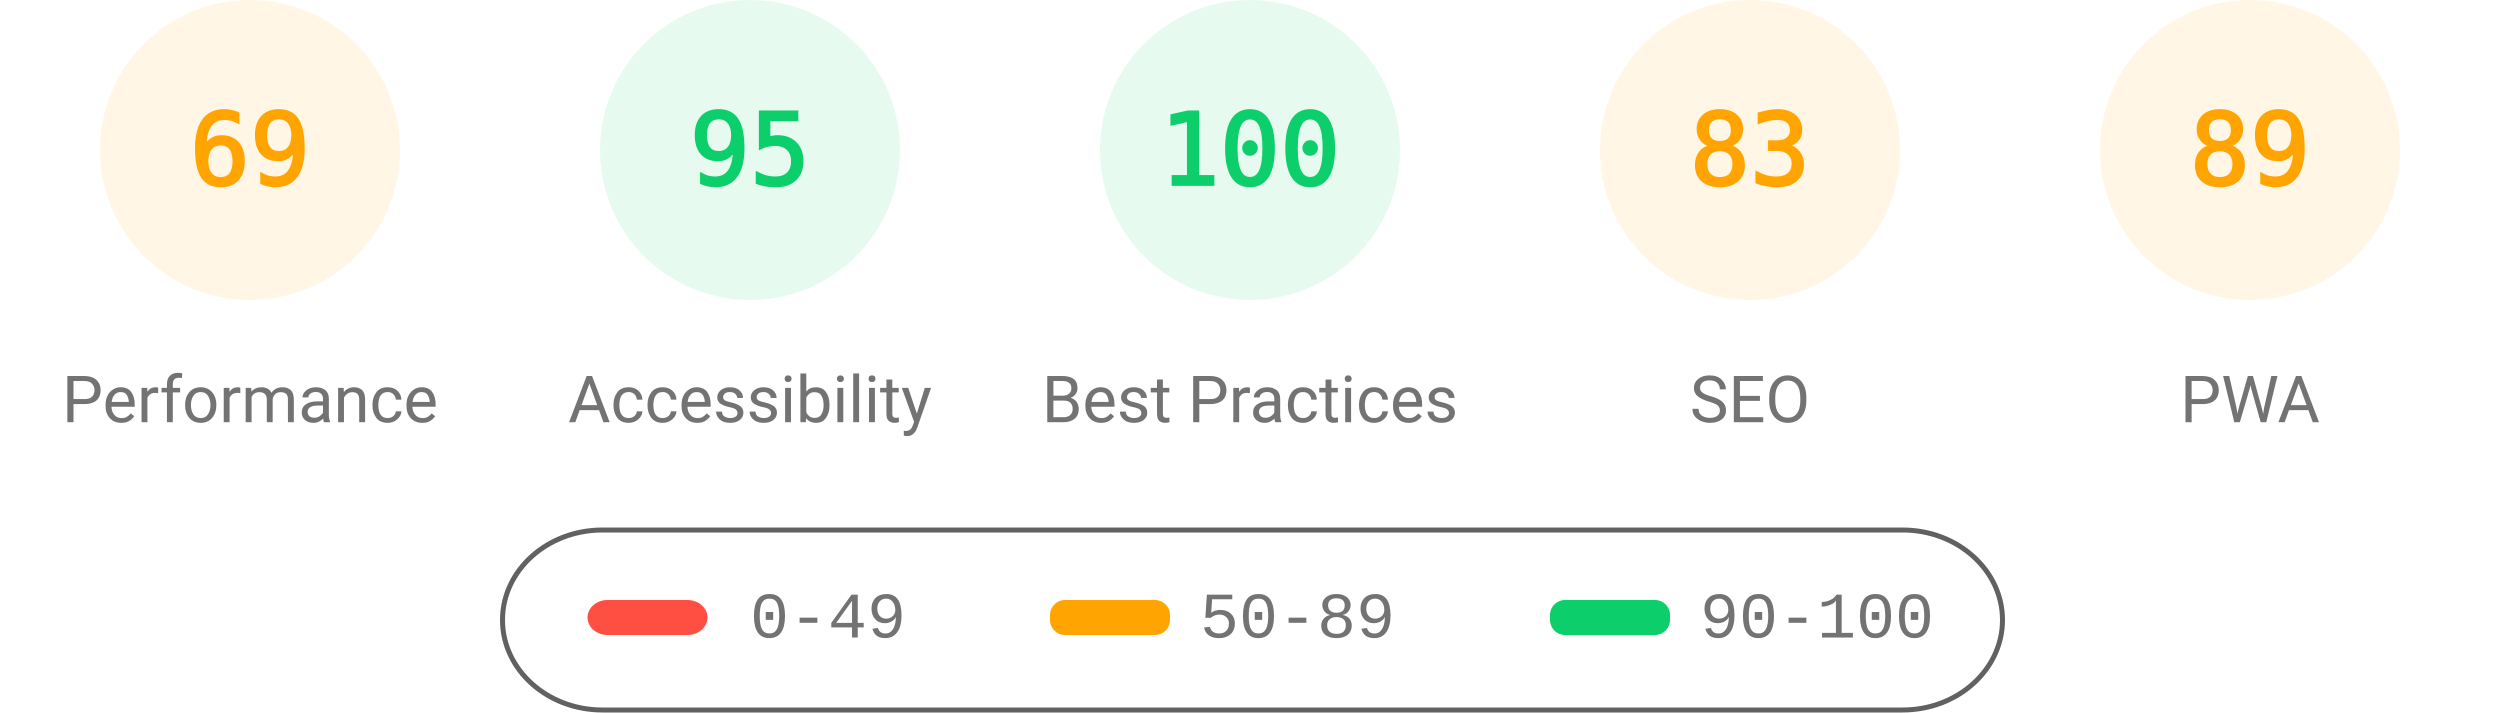
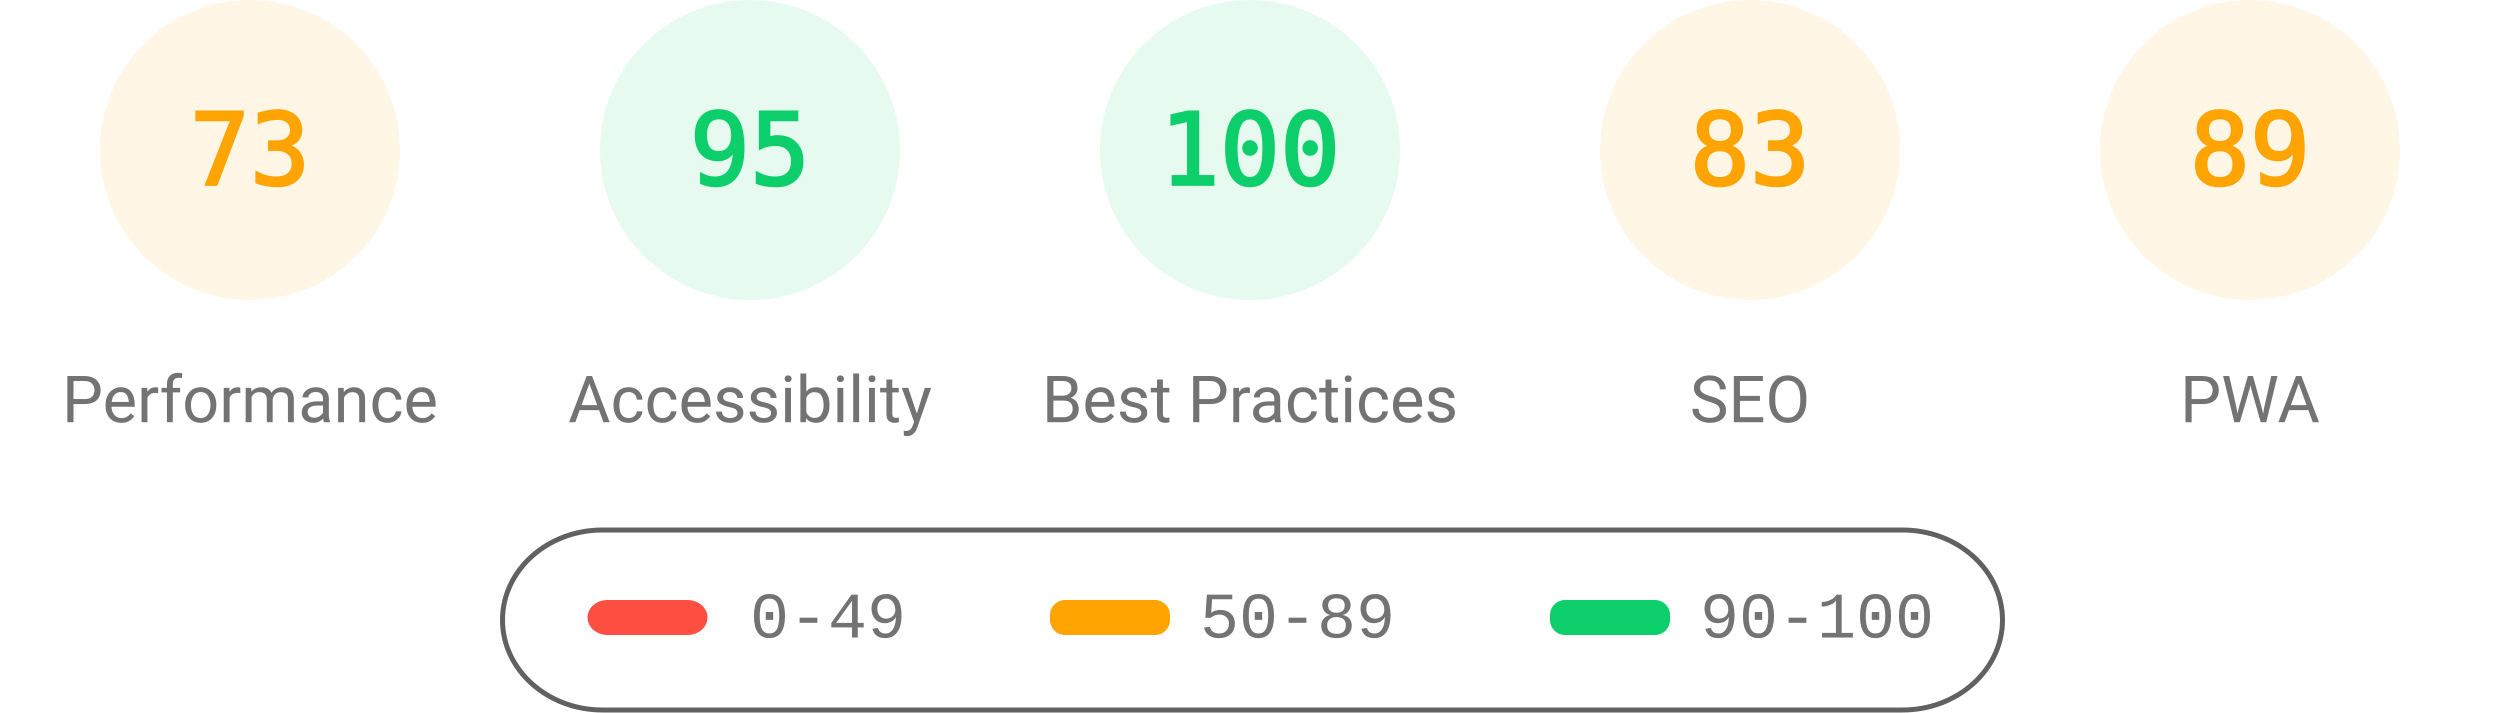
<svg xmlns="http://www.w3.org/2000/svg" fill="none" width="1000" height="285">
  <style>.gauge-base{opacity:.1}.gauge-arc{fill:none;animation-delay:250ms;stroke-linecap:round;transform:rotate(-90deg);transform-origin:100px 60px;animation:load-gauge 1s ease forwards}.guage-text{font-size:40px;font-family:monospace;text-align:center}.guage-red{color:#ff4e42;fill:#ff4e42;stroke:#ff4e42}.guage-orange{color:#ffa400;fill:#ffa400;stroke:#ffa400}.guage-green{color:#0cce6b;fill:#0cce6b;stroke:#0cce6b}.guage-undefined{color:#5c5c5c;fill:#5c5c5c;stroke:#5c5c5c}.guage-title{color:#737373;fill:#737373;stroke:none;font-size:26px;line-height:26px;font-family:Roboto,Halvetica,Arial,sans-serif}@keyframes load-gauge{from{stroke-dasharray:0 352.858}}</style>
  <svg class="guage-div guage-perf guage-orange" viewBox="0 0 200 200" width="200" height="200">
    <circle class="gauge-base" r="56" cx="100" cy="60" stroke-width="8" />
-     <circle class="gauge-arc guage-arc-1" r="56" cx="100" cy="60" stroke-width="8" style="stroke-dasharray:242.782,351.858" />
-     <text class="guage-text" x="100" y="60" alignment-baseline="central" dominant-baseline="central" text-anchor="middle">69</text>
+     <circle class="gauge-arc guage-arc-1" r="56" cx="100" cy="60" stroke-width="8" style="stroke-dasharray:256.856,351.858" />
+     <text class="guage-text" x="100" y="60" alignment-baseline="central" dominant-baseline="central" text-anchor="middle">73</text>
    <text class="guage-title" x="100" y="160" alignment-baseline="central" dominant-baseline="central" text-anchor="middle">Performance</text>
  </svg>
  <svg class="guage-div guage-acc guage-green" viewBox="0 0 200 200" width="200" height="200" x="200">
    <circle class="gauge-base" r="56" cx="100" cy="60" stroke-width="8" />
    <circle class="gauge-arc guage-arc-2" r="56" cx="100" cy="60" stroke-width="8" style="stroke-dasharray:334.265,351.858" />
    <text class="guage-text" x="100" y="60" alignment-baseline="central" dominant-baseline="central" text-anchor="middle">95</text>
    <text class="guage-title" x="100" y="160" alignment-baseline="central" dominant-baseline="central" text-anchor="middle">Accessibility</text>
  </svg>
  <svg class="guage-div guage-best guage-green" viewBox="0 0 200 200" width="200" height="200" x="400">
    <circle class="gauge-base" r="56" cx="100" cy="60" stroke-width="8" />
    <circle class="gauge-arc guage-arc-3" r="56" cx="100" cy="60" stroke-width="8" style="stroke-dasharray:351.858,351.858" />
    <text class="guage-text" x="100" y="60" alignment-baseline="central" dominant-baseline="central" text-anchor="middle">100</text>
    <text class="guage-title" x="100" y="160" alignment-baseline="central" dominant-baseline="central" text-anchor="middle">Best Practices</text>
  </svg>
  <svg class="guage-div guage-seo guage-orange" viewBox="0 0 200 200" width="200" height="200" x="600">
    <circle class="gauge-base" r="56" cx="100" cy="60" stroke-width="8" />
    <circle class="gauge-arc guage-arc-4" r="56" cx="100" cy="60" stroke-width="8" style="stroke-dasharray:292.042,351.858" />
    <text class="guage-text" x="100" y="60" alignment-baseline="central" dominant-baseline="central" text-anchor="middle">83</text>
    <text class="guage-title" x="100" y="160" alignment-baseline="central" dominant-baseline="central" text-anchor="middle">SEO</text>
  </svg>
  <svg class="guage-div guage-pwa guage-orange" viewBox="0 0 200 200" width="200" height="200" x="800">
    <circle class="gauge-base" r="56" cx="100" cy="60" stroke-width="8" />
    <circle class="gauge-arc guage-arc-4" r="56" cx="100" cy="60" stroke-width="8" style="stroke-dasharray:313.154,351.858" />
    <text class="guage-text" x="100" y="60" alignment-baseline="central" dominant-baseline="central" text-anchor="middle">89</text>
    <text class="guage-title" x="100" y="160" alignment-baseline="central" dominant-baseline="central" text-anchor="middle">PWA</text>
  </svg>
  <svg width="604" height="76" x="200" y="210">
    <path fill="none" id="canvas_background" d="M-1-1h604v80H-1z" />
    <rect fill-opacity="0" stroke="#616161" stroke-width="2" rx="40" id="svg_2" height="72" width="600" y="2" x="1" fill="#000" />
    <rect stroke="#000" rx="8" id="svg_3" height="14" width="48" y="30" x="35" stroke-opacity="null" stroke-width="0" fill="#ff4e42" />
    <rect stroke="#000" rx="6" id="svg_4" height="14" width="48" y="30" x="220" stroke-opacity="null" stroke-width="0" fill="#ffa400" />
    <rect stroke="#000" rx="6" id="svg_5" height="14" width="48" y="30" x="420" stroke-opacity="null" stroke-width="0" fill="#0cce6b" />
    <text xml:space="preserve" text-anchor="start" font-family="'Courier New', Courier, monospace" font-size="26" id="svg_6" y="45" x="100" stroke-opacity="null" stroke-width="0" stroke="#000" fill="#737373">0-49</text>
    <text xml:space="preserve" text-anchor="start" font-family="'Courier New', Courier, monospace" font-size="26" id="svg_7" y="45" x="280" stroke-opacity="null" stroke-width="0" stroke="#000" fill="#737373">50-89</text>
    <text xml:space="preserve" text-anchor="start" font-family="'Courier New', Courier, monospace" font-size="26" id="svg_8" y="45" x="480" stroke-opacity="null" stroke-width="0" stroke="#000" fill="#737373">90-100</text>
  </svg>
</svg>
